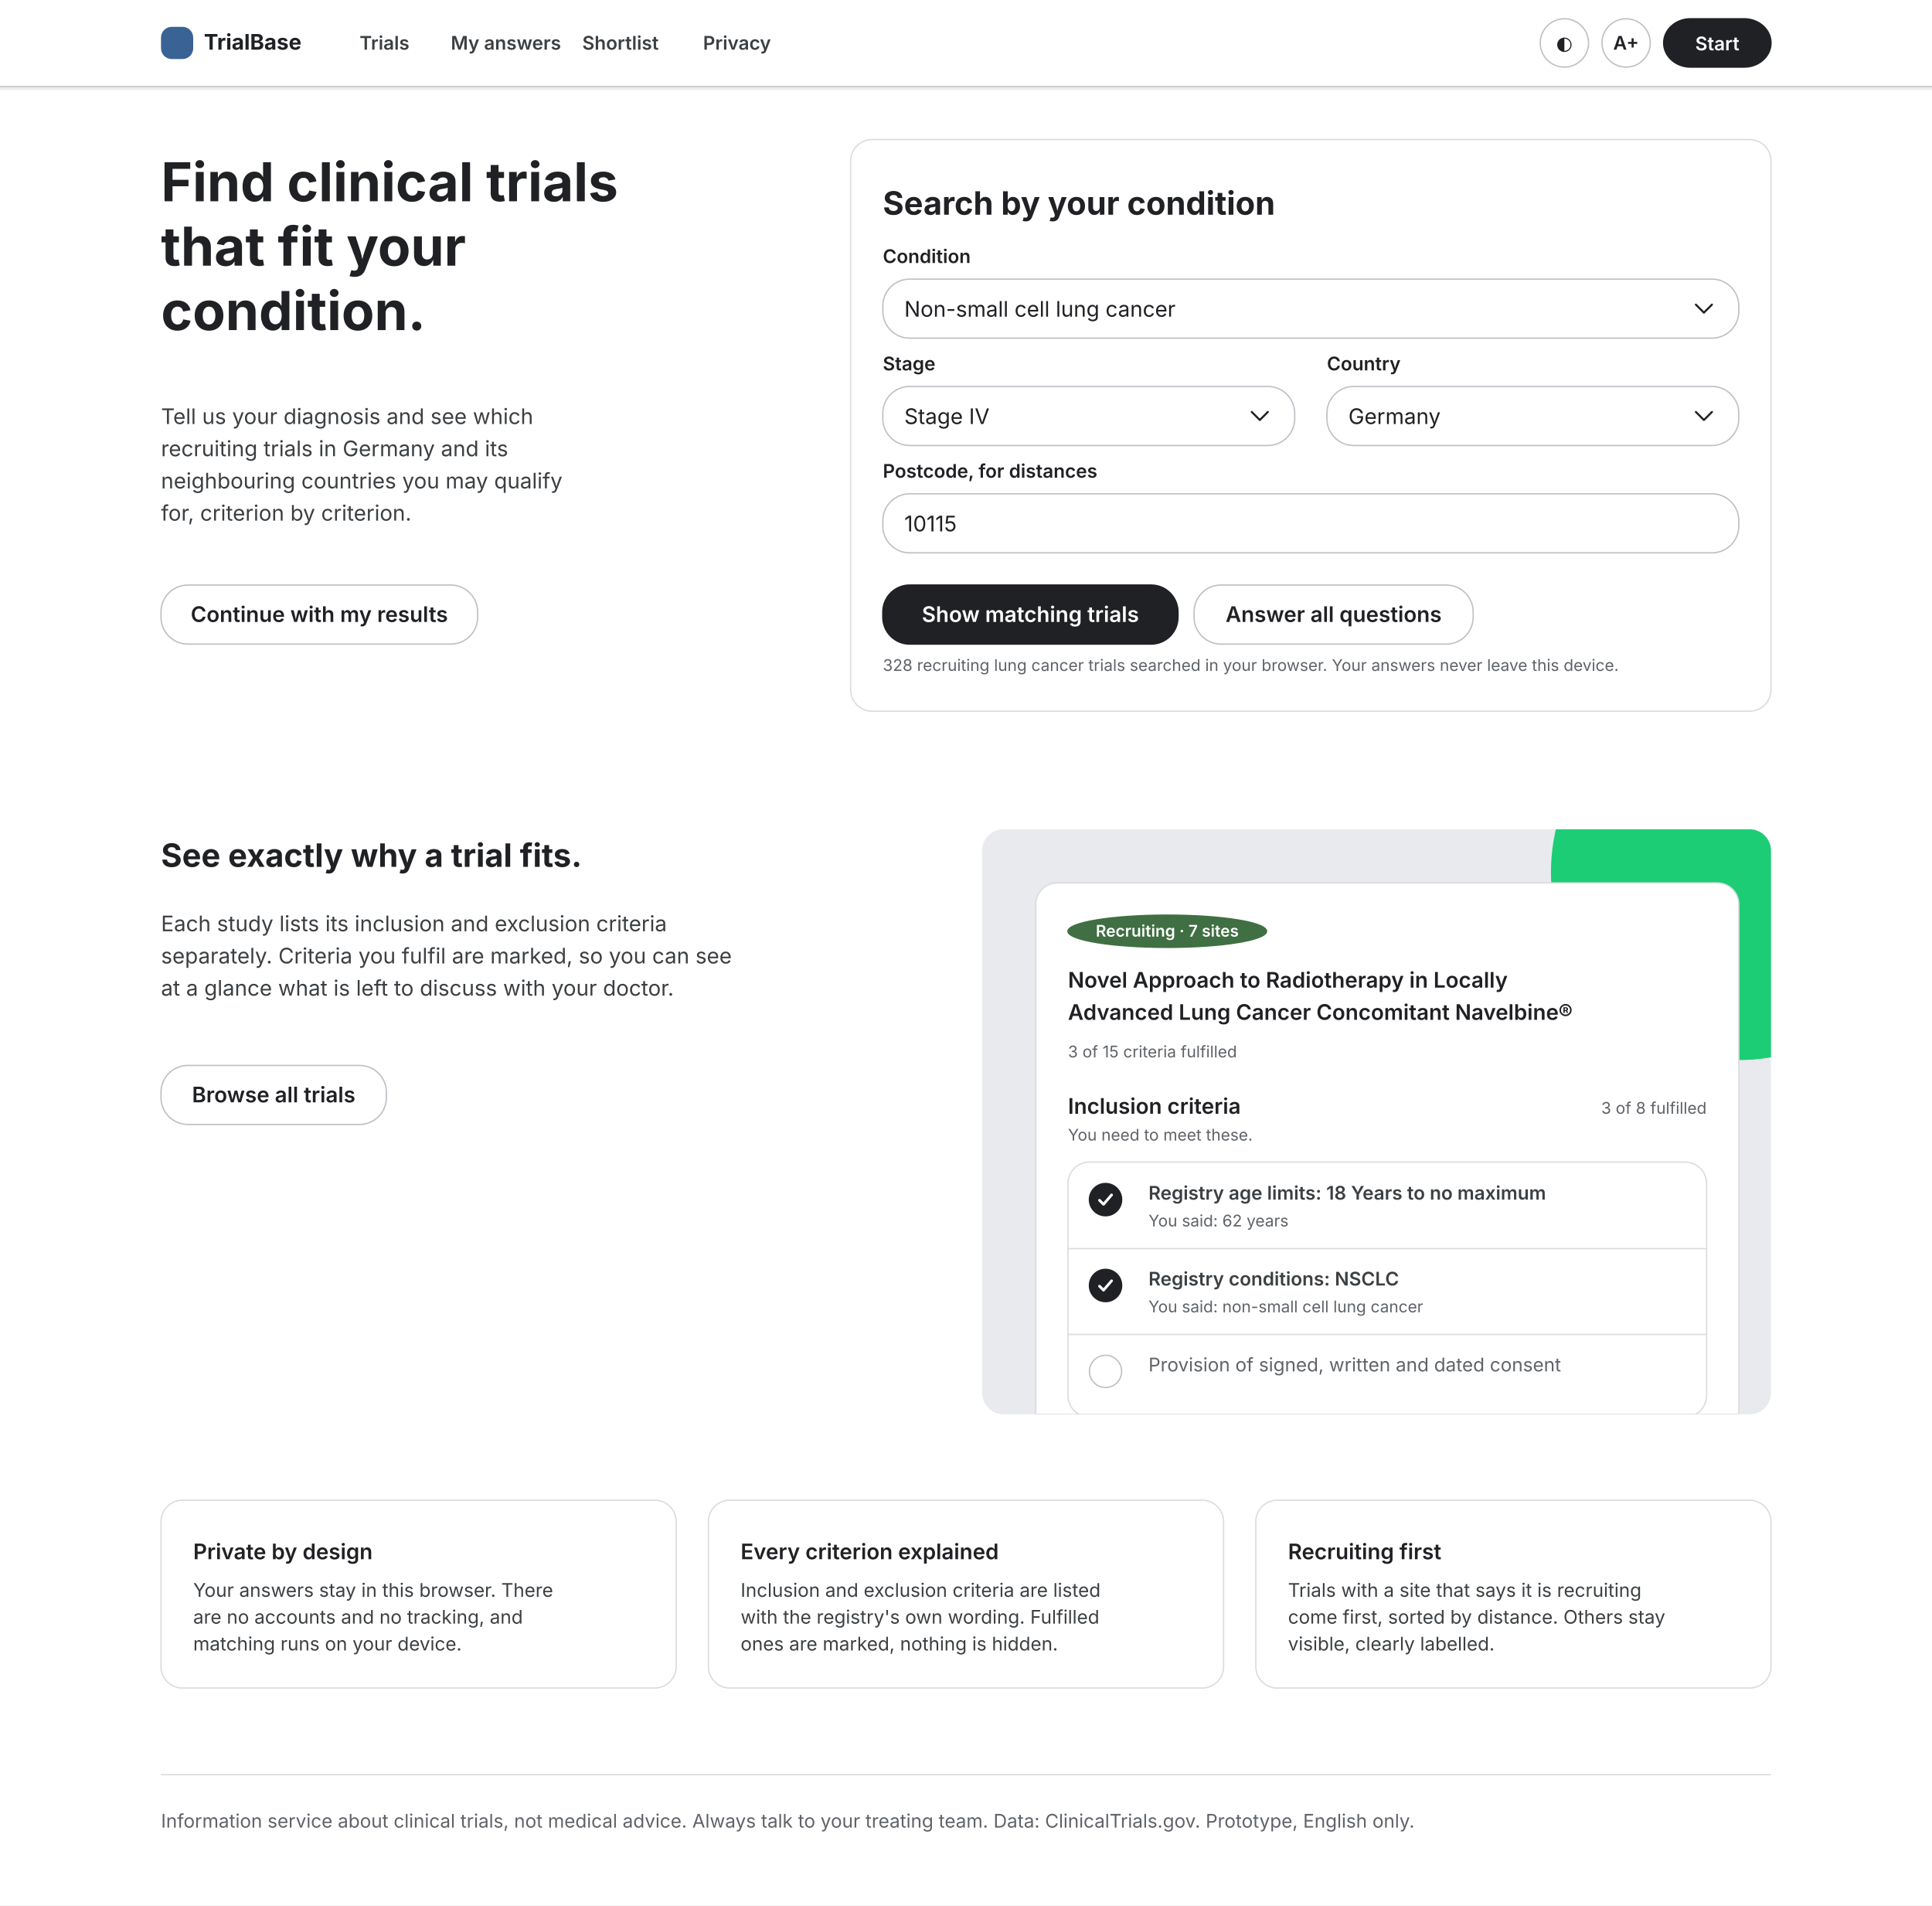
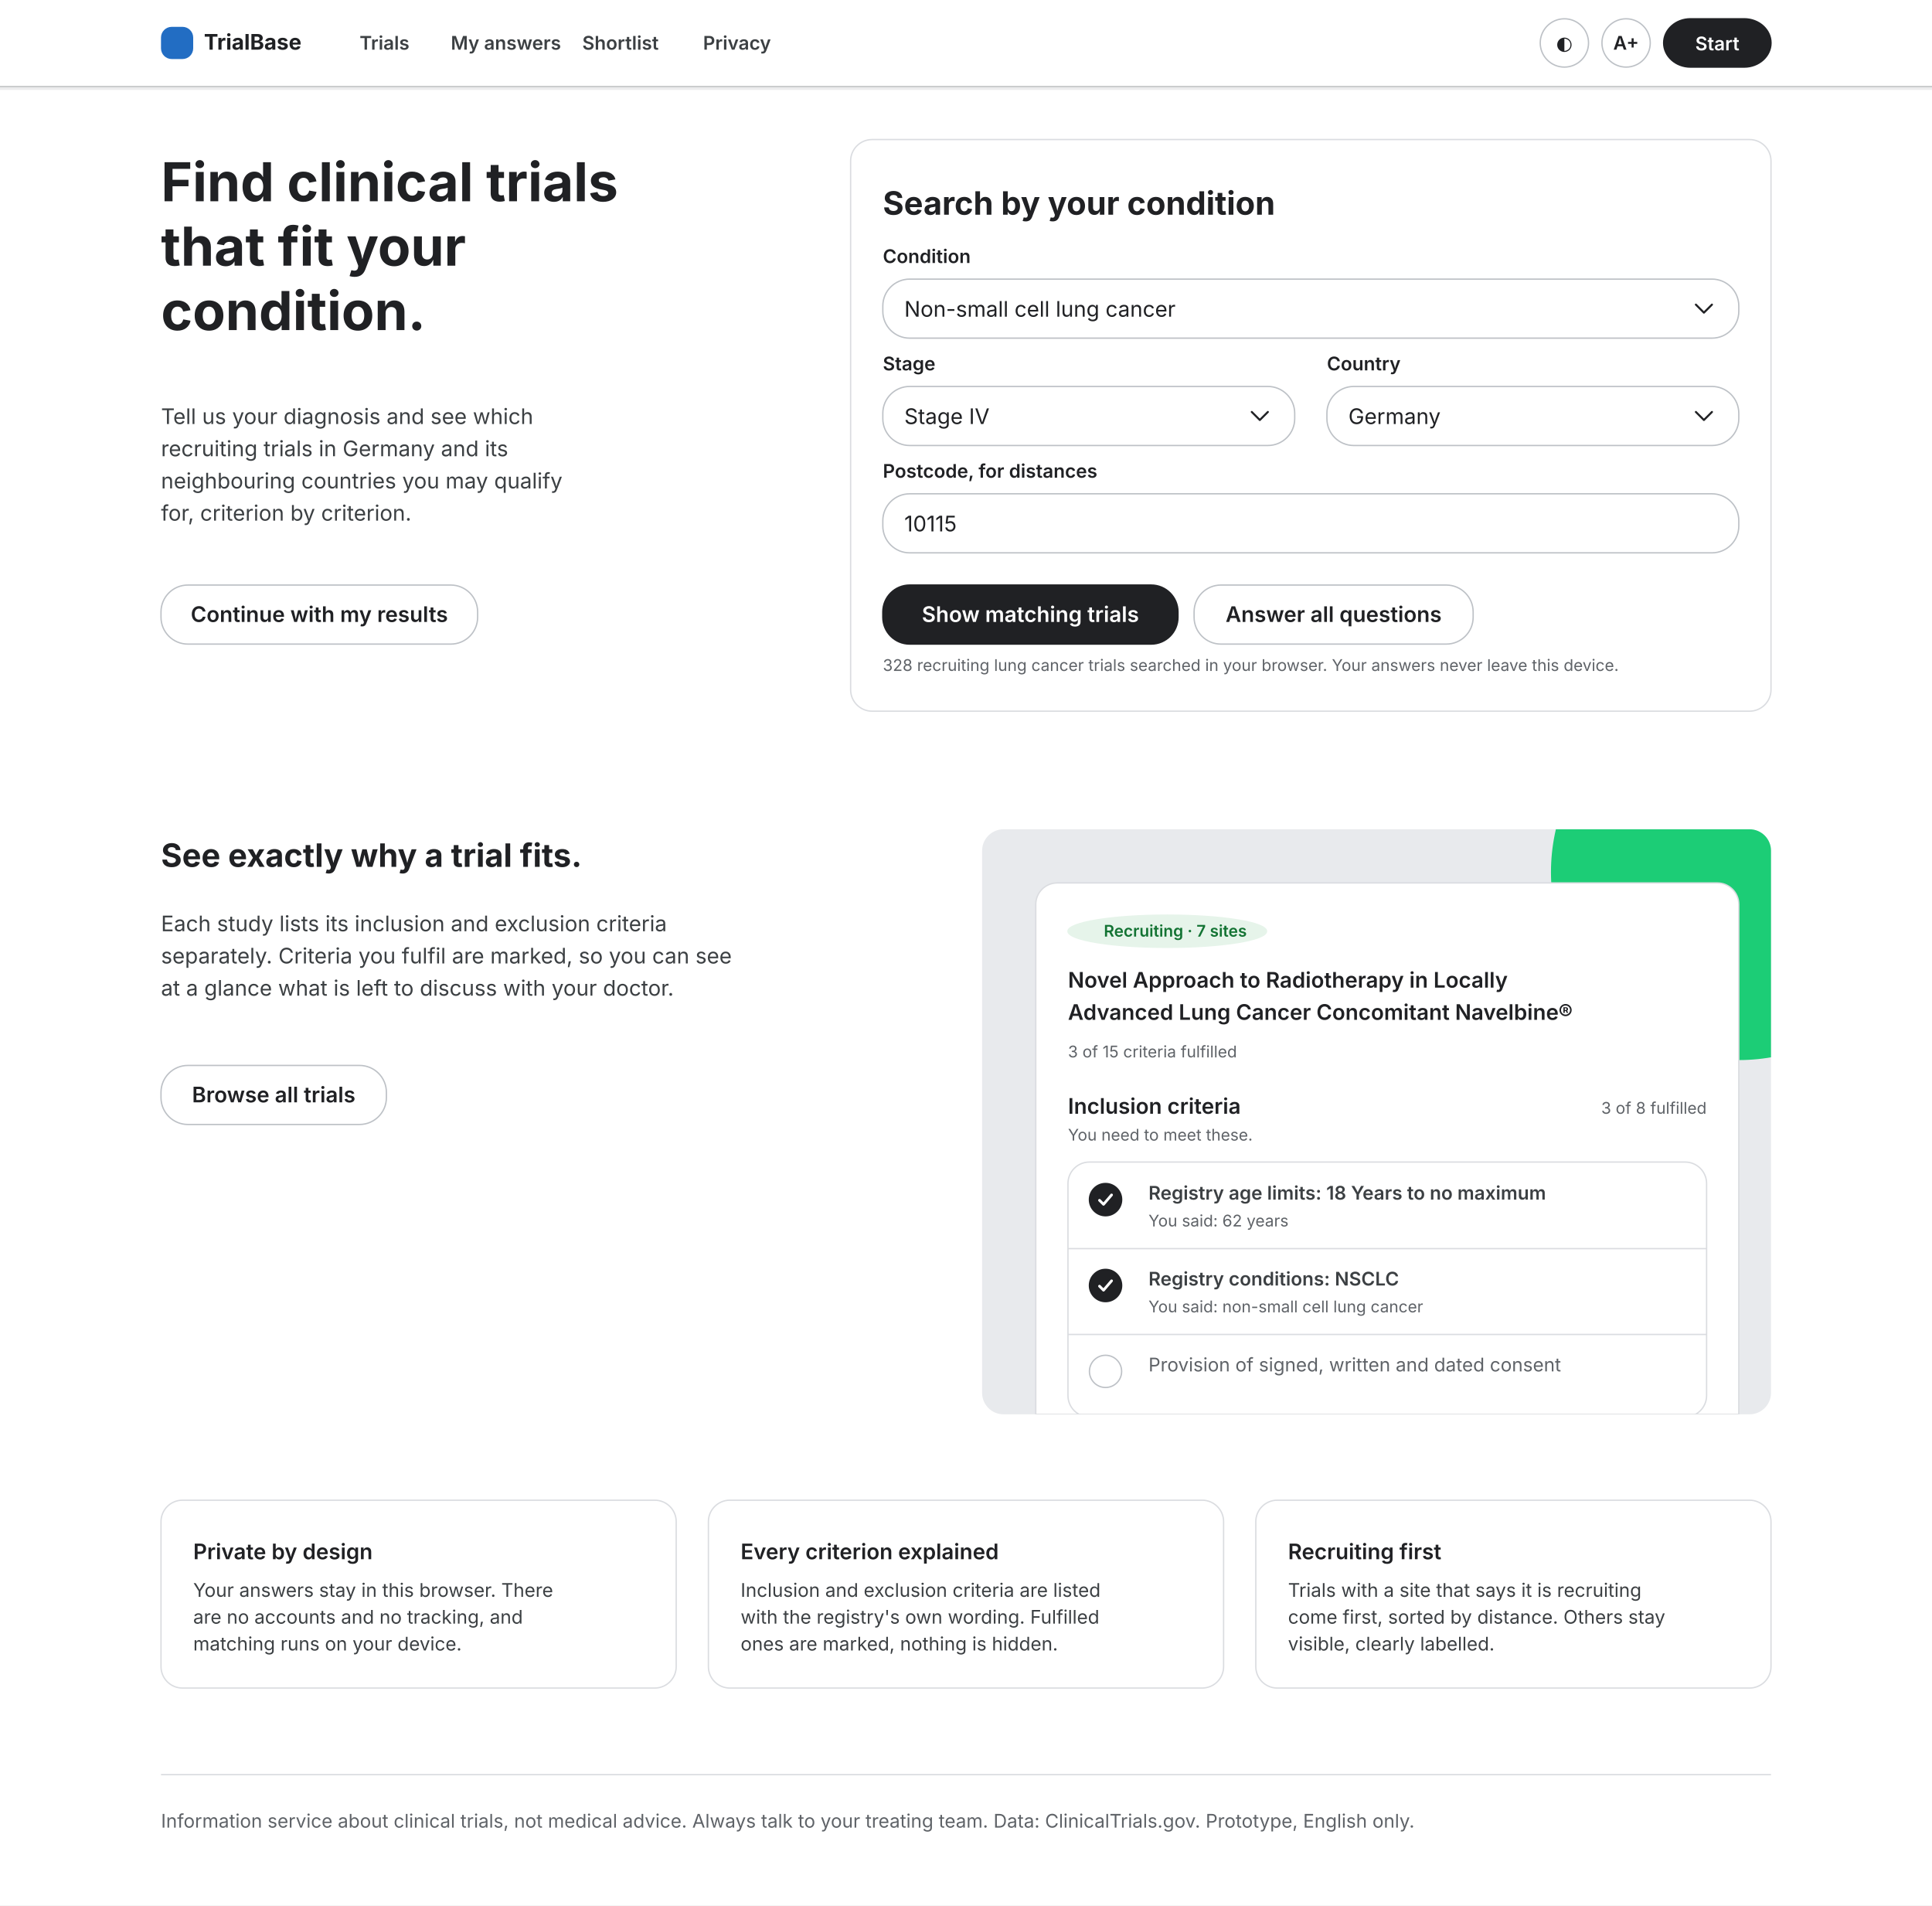
<svg xmlns="http://www.w3.org/2000/svg" width="1440" height="1420" viewBox="0 0 1440 1420" fill="none">
  <rect id="Background" width="1440" height="1420" fill="#FFFFFF" />
  <rect x="0" y="0" width="1440" height="64" rx="0" fill="#FFFFFF" id="Navigation" />
  <rect x="0" y="64" width="1440" height="1" rx="0" fill="#3C4043" opacity="0.3" id="Nav shadow 1" />
  <rect x="0" y="65" width="1440" height="2" rx="0" fill="#3C4043" opacity="0.1" id="Nav shadow 2" />
  <g id="Logo">
-     <rect x="120" y="20" width="24" height="24" rx="8" fill="#386394" id="Logo mark" />
+     <rect x="120" y="20" width="24" height="24" rx="8" fill="#226DC3" id="Logo mark" />
    <text font-family="Inter, sans-serif" font-size="16" font-weight="700" fill="#202124" text-anchor="start" id="Brand name">
      <tspan x="152" y="37">TrialBase</tspan>
    </text>
  </g>
  <g id="Nav links">
    <text font-family="Inter, sans-serif" font-size="14" font-weight="600" fill="#3C4043" text-anchor="start" id="Nav link Trials">
      <tspan x="268" y="37">Trials</tspan>
    </text>
    <text font-family="Inter, sans-serif" font-size="14" font-weight="600" fill="#3C4043" text-anchor="start" id="Nav link My answers">
      <tspan x="336" y="37">My answers</tspan>
    </text>
    <text font-family="Inter, sans-serif" font-size="14" font-weight="600" fill="#3C4043" text-anchor="start" id="Nav link Shortlist">
      <tspan x="434" y="37">Shortlist</tspan>
    </text>
    <text font-family="Inter, sans-serif" font-size="14" font-weight="600" fill="#3C4043" text-anchor="start" id="Nav link Privacy">
      <tspan x="524" y="37">Privacy</tspan>
    </text>
  </g>
  <g id="Nav actions">
    <circle cx="1166" cy="32" r="18" fill="none" stroke="#BDC1C6" stroke-width="1" id="Theme button" />
    <text font-family="Inter, sans-serif" font-size="14" font-weight="600" fill="#202124" text-anchor="middle" id="Theme glyph">
      <tspan x="1166" y="37">◐</tspan>
    </text>
    <circle cx="1212" cy="32" r="18" fill="none" stroke="#BDC1C6" stroke-width="1" id="Text size button" />
    <text font-family="Inter, sans-serif" font-size="14" font-weight="600" fill="#202124" text-anchor="middle" id="Text size glyph">
      <tspan x="1212" y="37">A+</tspan>
    </text>
    <g id="Start button">
      <rect x="1240" y="14" width="80" height="36" rx="20" fill="#202124" stroke="#202124" stroke-width="1" id="Start button shape" />
      <text font-family="Inter, sans-serif" font-size="14" font-weight="600" fill="#FFFFFF" text-anchor="middle" id="Start button label">
        <tspan x="1280.0" y="37.5">Start</tspan>
      </text>
    </g>
  </g>
  <g id="Hero copy">
    <text font-family="Inter, sans-serif" font-size="40" font-weight="700" fill="#202124" text-anchor="start" id="Headline">
      <tspan x="120" y="150">Find clinical trials</tspan>
      <tspan x="120" y="198">that fit your</tspan>
      <tspan x="120" y="246">condition.</tspan>
    </text>
    <text font-family="Inter, sans-serif" font-size="16" font-weight="400" fill="#3C4043" text-anchor="start" id="Lead">
      <tspan x="120" y="316">Tell us your diagnosis and see which</tspan>
      <tspan x="120" y="340">recruiting trials in Germany and its</tspan>
      <tspan x="120" y="364">neighbouring countries you may qualify</tspan>
      <tspan x="120" y="388">for, criterion by criterion.</tspan>
    </text>
    <g id="Continue button">
      <rect x="120" y="436" width="236" height="44" rx="20" fill="none" stroke="#BDC1C6" stroke-width="1" id="Continue button shape" />
      <text font-family="Inter, sans-serif" font-size="16" font-weight="600" fill="#202124" text-anchor="middle" id="Continue button label">
        <tspan x="238.0" y="463.5">Continue with my results</tspan>
      </text>
    </g>
  </g>
  <g id="Condition search card">
    <rect x="634" y="104" width="686" height="426" rx="16" fill="none" stroke="#DADCE0" stroke-width="1" id="Card shape" />
    <text font-family="Inter, sans-serif" font-size="24" font-weight="700" fill="#202124" text-anchor="start" id="Card title">
      <tspan x="658" y="160">Search by your condition</tspan>
    </text>
    <g id="Condition field">
      <text font-family="Inter, sans-serif" font-size="14" font-weight="600" fill="#202124" text-anchor="start" id="Condition field label">
        <tspan x="658" y="196">Condition</tspan>
      </text>
      <rect x="658" y="208" width="638" height="44" rx="20" fill="none" stroke="#BDC1C6" stroke-width="1" id="Condition field box" />
      <text font-family="Inter, sans-serif" font-size="16" font-weight="400" fill="#202124" text-anchor="start" id="Condition field value">
        <tspan x="674" y="236">Non-small cell lung cancer</tspan>
      </text>
      <path id="Condition field chevron" d="M1264 227 l6 6 l6 -6" stroke="#202124" stroke-width="1.5" stroke-linecap="round" stroke-linejoin="round" fill="none" />
    </g>
    <g id="Stage field">
      <text font-family="Inter, sans-serif" font-size="14" font-weight="600" fill="#202124" text-anchor="start" id="Stage field label">
        <tspan x="658" y="276">Stage</tspan>
      </text>
      <rect x="658" y="288" width="307" height="44" rx="20" fill="none" stroke="#BDC1C6" stroke-width="1" id="Stage field box" />
      <text font-family="Inter, sans-serif" font-size="16" font-weight="400" fill="#202124" text-anchor="start" id="Stage field value">
        <tspan x="674" y="316">Stage IV</tspan>
      </text>
      <path id="Stage field chevron" d="M933 307 l6 6 l6 -6" stroke="#202124" stroke-width="1.5" stroke-linecap="round" stroke-linejoin="round" fill="none" />
    </g>
    <g id="Country field">
      <text font-family="Inter, sans-serif" font-size="14" font-weight="600" fill="#202124" text-anchor="start" id="Country field label">
        <tspan x="989" y="276">Country</tspan>
      </text>
      <rect x="989" y="288" width="307" height="44" rx="20" fill="none" stroke="#BDC1C6" stroke-width="1" id="Country field box" />
      <text font-family="Inter, sans-serif" font-size="16" font-weight="400" fill="#202124" text-anchor="start" id="Country field value">
        <tspan x="1005" y="316">Germany</tspan>
      </text>
      <path id="Country field chevron" d="M1264 307 l6 6 l6 -6" stroke="#202124" stroke-width="1.5" stroke-linecap="round" stroke-linejoin="round" fill="none" />
    </g>
    <text font-family="Inter, sans-serif" font-size="14" font-weight="600" fill="#202124" text-anchor="start" id="Postcode label">
      <tspan x="658" y="356">Postcode, for distances</tspan>
    </text>
    <rect x="658" y="368" width="638" height="44" rx="20" fill="none" stroke="#BDC1C6" stroke-width="1" id="Postcode field" />
    <text font-family="Inter, sans-serif" font-size="16" font-weight="400" fill="#202124" text-anchor="start" id="Postcode value">
      <tspan x="674" y="396">10115</tspan>
    </text>
    <g id="Search button">
      <rect x="658" y="436" width="220" height="44" rx="20" fill="#202124" stroke="#202124" stroke-width="1" id="Search button shape" />
      <text font-family="Inter, sans-serif" font-size="16" font-weight="600" fill="#FFFFFF" text-anchor="middle" id="Search button label">
        <tspan x="768.0" y="463.5">Show matching trials</tspan>
      </text>
    </g>
    <g id="Questions button">
      <rect x="890" y="436" width="208" height="44" rx="20" fill="none" stroke="#BDC1C6" stroke-width="1" id="Questions button shape" />
      <text font-family="Inter, sans-serif" font-size="16" font-weight="600" fill="#202124" text-anchor="middle" id="Questions button label">
        <tspan x="994.0" y="463.5">Answer all questions</tspan>
      </text>
    </g>
    <text font-family="Inter, sans-serif" font-size="12" font-weight="400" fill="#5F6368" text-anchor="start" id="Search note">
      <tspan x="658" y="500">328 recruiting lung cancer trials searched in your browser. Your answers never leave this device.</tspan>
    </text>
  </g>
  <g id="Preview copy">
    <text font-family="Inter, sans-serif" font-size="24" font-weight="700" fill="#202124" text-anchor="start" id="Section title">
      <tspan x="120" y="646">See exactly why a trial fits.</tspan>
    </text>
    <text font-family="Inter, sans-serif" font-size="16" font-weight="400" fill="#3C4043" text-anchor="start" id="Section lead">
      <tspan x="120" y="694">Each study lists its inclusion and exclusion criteria</tspan>
      <tspan x="120" y="718">separately. Criteria you fulfil are marked, so you can see</tspan>
      <tspan x="120" y="742">at a glance what is left to discuss with your doctor.</tspan>
    </text>
    <g id="Browse button">
      <rect x="120" y="794" width="168" height="44" rx="20" fill="none" stroke="#BDC1C6" stroke-width="1" id="Browse button shape" />
      <text font-family="Inter, sans-serif" font-size="16" font-weight="600" fill="#202124" text-anchor="middle" id="Browse button label">
        <tspan x="204.0" y="821.5">Browse all trials</tspan>
      </text>
    </g>
  </g>
  <clipPath id="plate-clip">
    <rect x="732" y="618" width="588" height="436" rx="16" />
  </clipPath>
  <g id="Preview plate">
    <rect x="732" y="618" width="588" height="436" rx="16" fill="#E8EAED" id="Plate" />
    <g clip-path="url(#plate-clip)">
      <circle cx="1296" cy="650" r="140" fill="#1CCD76" id="Blob" />
      <path id="UI panel" d="M772 674 a16 16 0 0 1 16 -16 h492 a16 16 0 0 1 16 16 V1054 H772 Z" fill="#FFFFFF" stroke="#DADCE0" stroke-width="1" />
      <g id="Recruiting pill">
-         <rect x="796" y="682" width="148" height="24" rx="100" fill="#3F6F42" stroke="#3F6F42" stroke-width="1" id="Recruiting pill shape" />
-         <text font-family="Inter, sans-serif" font-size="12" font-weight="600" fill="#FFFFFF" text-anchor="middle" id="Recruiting pill label">
-           <tspan x="870.0" y="698">Recruiting · 7 sites</tspan>
+         <rect x="796" y="682" width="148" height="24" rx="100" fill="#E6F4EA" stroke="#E6F4EA" stroke-width="1" id="Recruiting pill shape" />
+         <text font-family="Inter, sans-serif" font-size="12" font-weight="600" fill="#137333" text-anchor="middle" id="Recruiting pill label">
+           <tspan x="876.0" y="698">Recruiting · 7 sites</tspan>
        </text>
      </g>
      <text font-family="Inter, sans-serif" font-size="16" font-weight="600" fill="#202124" text-anchor="start" id="Trial title">
        <tspan x="796" y="736">Novel Approach to Radiotherapy in Locally</tspan>
        <tspan x="796" y="760">Advanced Lung Cancer Concomitant Navelbine®</tspan>
      </text>
      <text font-family="Inter, sans-serif" font-size="12" font-weight="400" fill="#5F6368" text-anchor="start" id="Trial meta">
        <tspan x="796" y="788">3 of 15 criteria fulfilled</tspan>
      </text>
      <text font-family="Inter, sans-serif" font-size="16" font-weight="600" fill="#202124" text-anchor="start" id="Inclusion title">
        <tspan x="796" y="830">Inclusion criteria</tspan>
      </text>
      <text font-family="Inter, sans-serif" font-size="12" font-weight="400" fill="#5F6368" text-anchor="end" id="Inclusion count">
        <tspan x="1272" y="830">3 of 8 fulfilled</tspan>
      </text>
      <text font-family="Inter, sans-serif" font-size="12" font-weight="400" fill="#5F6368" text-anchor="start" id="Inclusion note">
        <tspan x="796" y="850">You need to meet these.</tspan>
      </text>
      <g id="Criteria list">
        <rect x="796" y="866" width="476" height="190" rx="16" fill="none" stroke="#DADCE0" stroke-width="1" id="List frame" />
        <g id="Criterion 1">
          <g id="Marker fulfilled 894">
            <circle cx="824" cy="894" r="12" fill="#202124" stroke="#202124" stroke-width="1" />
            <path d="M819.5 894.5 l3 3 l6 -7" stroke="#FFFFFF" stroke-width="2" stroke-linecap="round" stroke-linejoin="round" fill="none" />
          </g>
          <text font-family="Inter, sans-serif" font-size="14" font-weight="600" fill="#3C4043" text-anchor="start" id="Criterion 1 text">
            <tspan x="856" y="894">Registry age limits: 18 Years to no maximum</tspan>
          </text>
          <text font-family="Inter, sans-serif" font-size="12" font-weight="400" fill="#5F6368" text-anchor="start" id="Criterion 1 meta">
            <tspan x="856" y="914">You said: 62 years</tspan>
          </text>
        </g>
        <rect x="796" y="930" width="476" height="1" rx="0" fill="#DADCE0" id="Divider 1" />
        <g id="Criterion 2">
          <g id="Marker fulfilled 958">
            <circle cx="824" cy="958" r="12" fill="#202124" stroke="#202124" stroke-width="1" />
            <path d="M819.5 958.5 l3 3 l6 -7" stroke="#FFFFFF" stroke-width="2" stroke-linecap="round" stroke-linejoin="round" fill="none" />
          </g>
          <text font-family="Inter, sans-serif" font-size="14" font-weight="600" fill="#3C4043" text-anchor="start" id="Criterion 2 text">
            <tspan x="856" y="958">Registry conditions: NSCLC</tspan>
          </text>
          <text font-family="Inter, sans-serif" font-size="12" font-weight="400" fill="#5F6368" text-anchor="start" id="Criterion 2 meta">
            <tspan x="856" y="978">You said: non-small cell lung cancer</tspan>
          </text>
        </g>
        <rect x="796" y="994" width="476" height="1" rx="0" fill="#DADCE0" id="Divider 2" />
        <g id="Criterion 3">
          <g id="Marker open 1022">
            <circle cx="824" cy="1022" r="12" fill="none" stroke="#BDC1C6" stroke-width="1" />
          </g>
          <text font-family="Inter, sans-serif" font-size="14" font-weight="400" fill="#5F6368" text-anchor="start" id="Criterion 3 text">
            <tspan x="856" y="1022">Provision of signed, written and dated consent</tspan>
          </text>
        </g>
      </g>
    </g>
  </g>
  <g id="Feature card 1">
    <rect x="120" y="1118" width="384" height="140" rx="16" fill="none" stroke="#DADCE0" stroke-width="1" id="Card 1 shape" />
    <text font-family="Inter, sans-serif" font-size="16" font-weight="600" fill="#202124" text-anchor="start" id="Card 1 title">
      <tspan x="144" y="1162">Private by design</tspan>
    </text>
    <text font-family="Inter, sans-serif" font-size="14" font-weight="400" fill="#3C4043" text-anchor="start" id="Card 1 body">
      <tspan x="144" y="1190">Your answers stay in this browser. There</tspan>
      <tspan x="144" y="1210">are no accounts and no tracking, and</tspan>
      <tspan x="144" y="1230">matching runs on your device.</tspan>
    </text>
  </g>
  <g id="Feature card 2">
    <rect x="528" y="1118" width="384" height="140" rx="16" fill="none" stroke="#DADCE0" stroke-width="1" id="Card 2 shape" />
    <text font-family="Inter, sans-serif" font-size="16" font-weight="600" fill="#202124" text-anchor="start" id="Card 2 title">
      <tspan x="552" y="1162">Every criterion explained</tspan>
    </text>
    <text font-family="Inter, sans-serif" font-size="14" font-weight="400" fill="#3C4043" text-anchor="start" id="Card 2 body">
      <tspan x="552" y="1190">Inclusion and exclusion criteria are listed</tspan>
      <tspan x="552" y="1210">with the registry's own wording. Fulfilled</tspan>
      <tspan x="552" y="1230">ones are marked, nothing is hidden.</tspan>
    </text>
  </g>
  <g id="Feature card 3">
    <rect x="936" y="1118" width="384" height="140" rx="16" fill="none" stroke="#DADCE0" stroke-width="1" id="Card 3 shape" />
    <text font-family="Inter, sans-serif" font-size="16" font-weight="600" fill="#202124" text-anchor="start" id="Card 3 title">
      <tspan x="960" y="1162">Recruiting first</tspan>
    </text>
    <text font-family="Inter, sans-serif" font-size="14" font-weight="400" fill="#3C4043" text-anchor="start" id="Card 3 body">
      <tspan x="960" y="1190">Trials with a site that says it is recruiting</tspan>
      <tspan x="960" y="1210">come first, sorted by distance. Others stay</tspan>
      <tspan x="960" y="1230">visible, clearly labelled.</tspan>
    </text>
  </g>
  <rect x="120" y="1322" width="1200" height="1" rx="0" fill="#DADCE0" id="Footer rule" />
  <text font-family="Inter, sans-serif" font-size="14" font-weight="400" fill="#5F6368" text-anchor="start" id="Footer text">
    <tspan x="120" y="1362">Information service about clinical trials, not medical advice. Always talk to your treating team. Data: ClinicalTrials.gov. Prototype, English only.</tspan>
  </text>
</svg>
